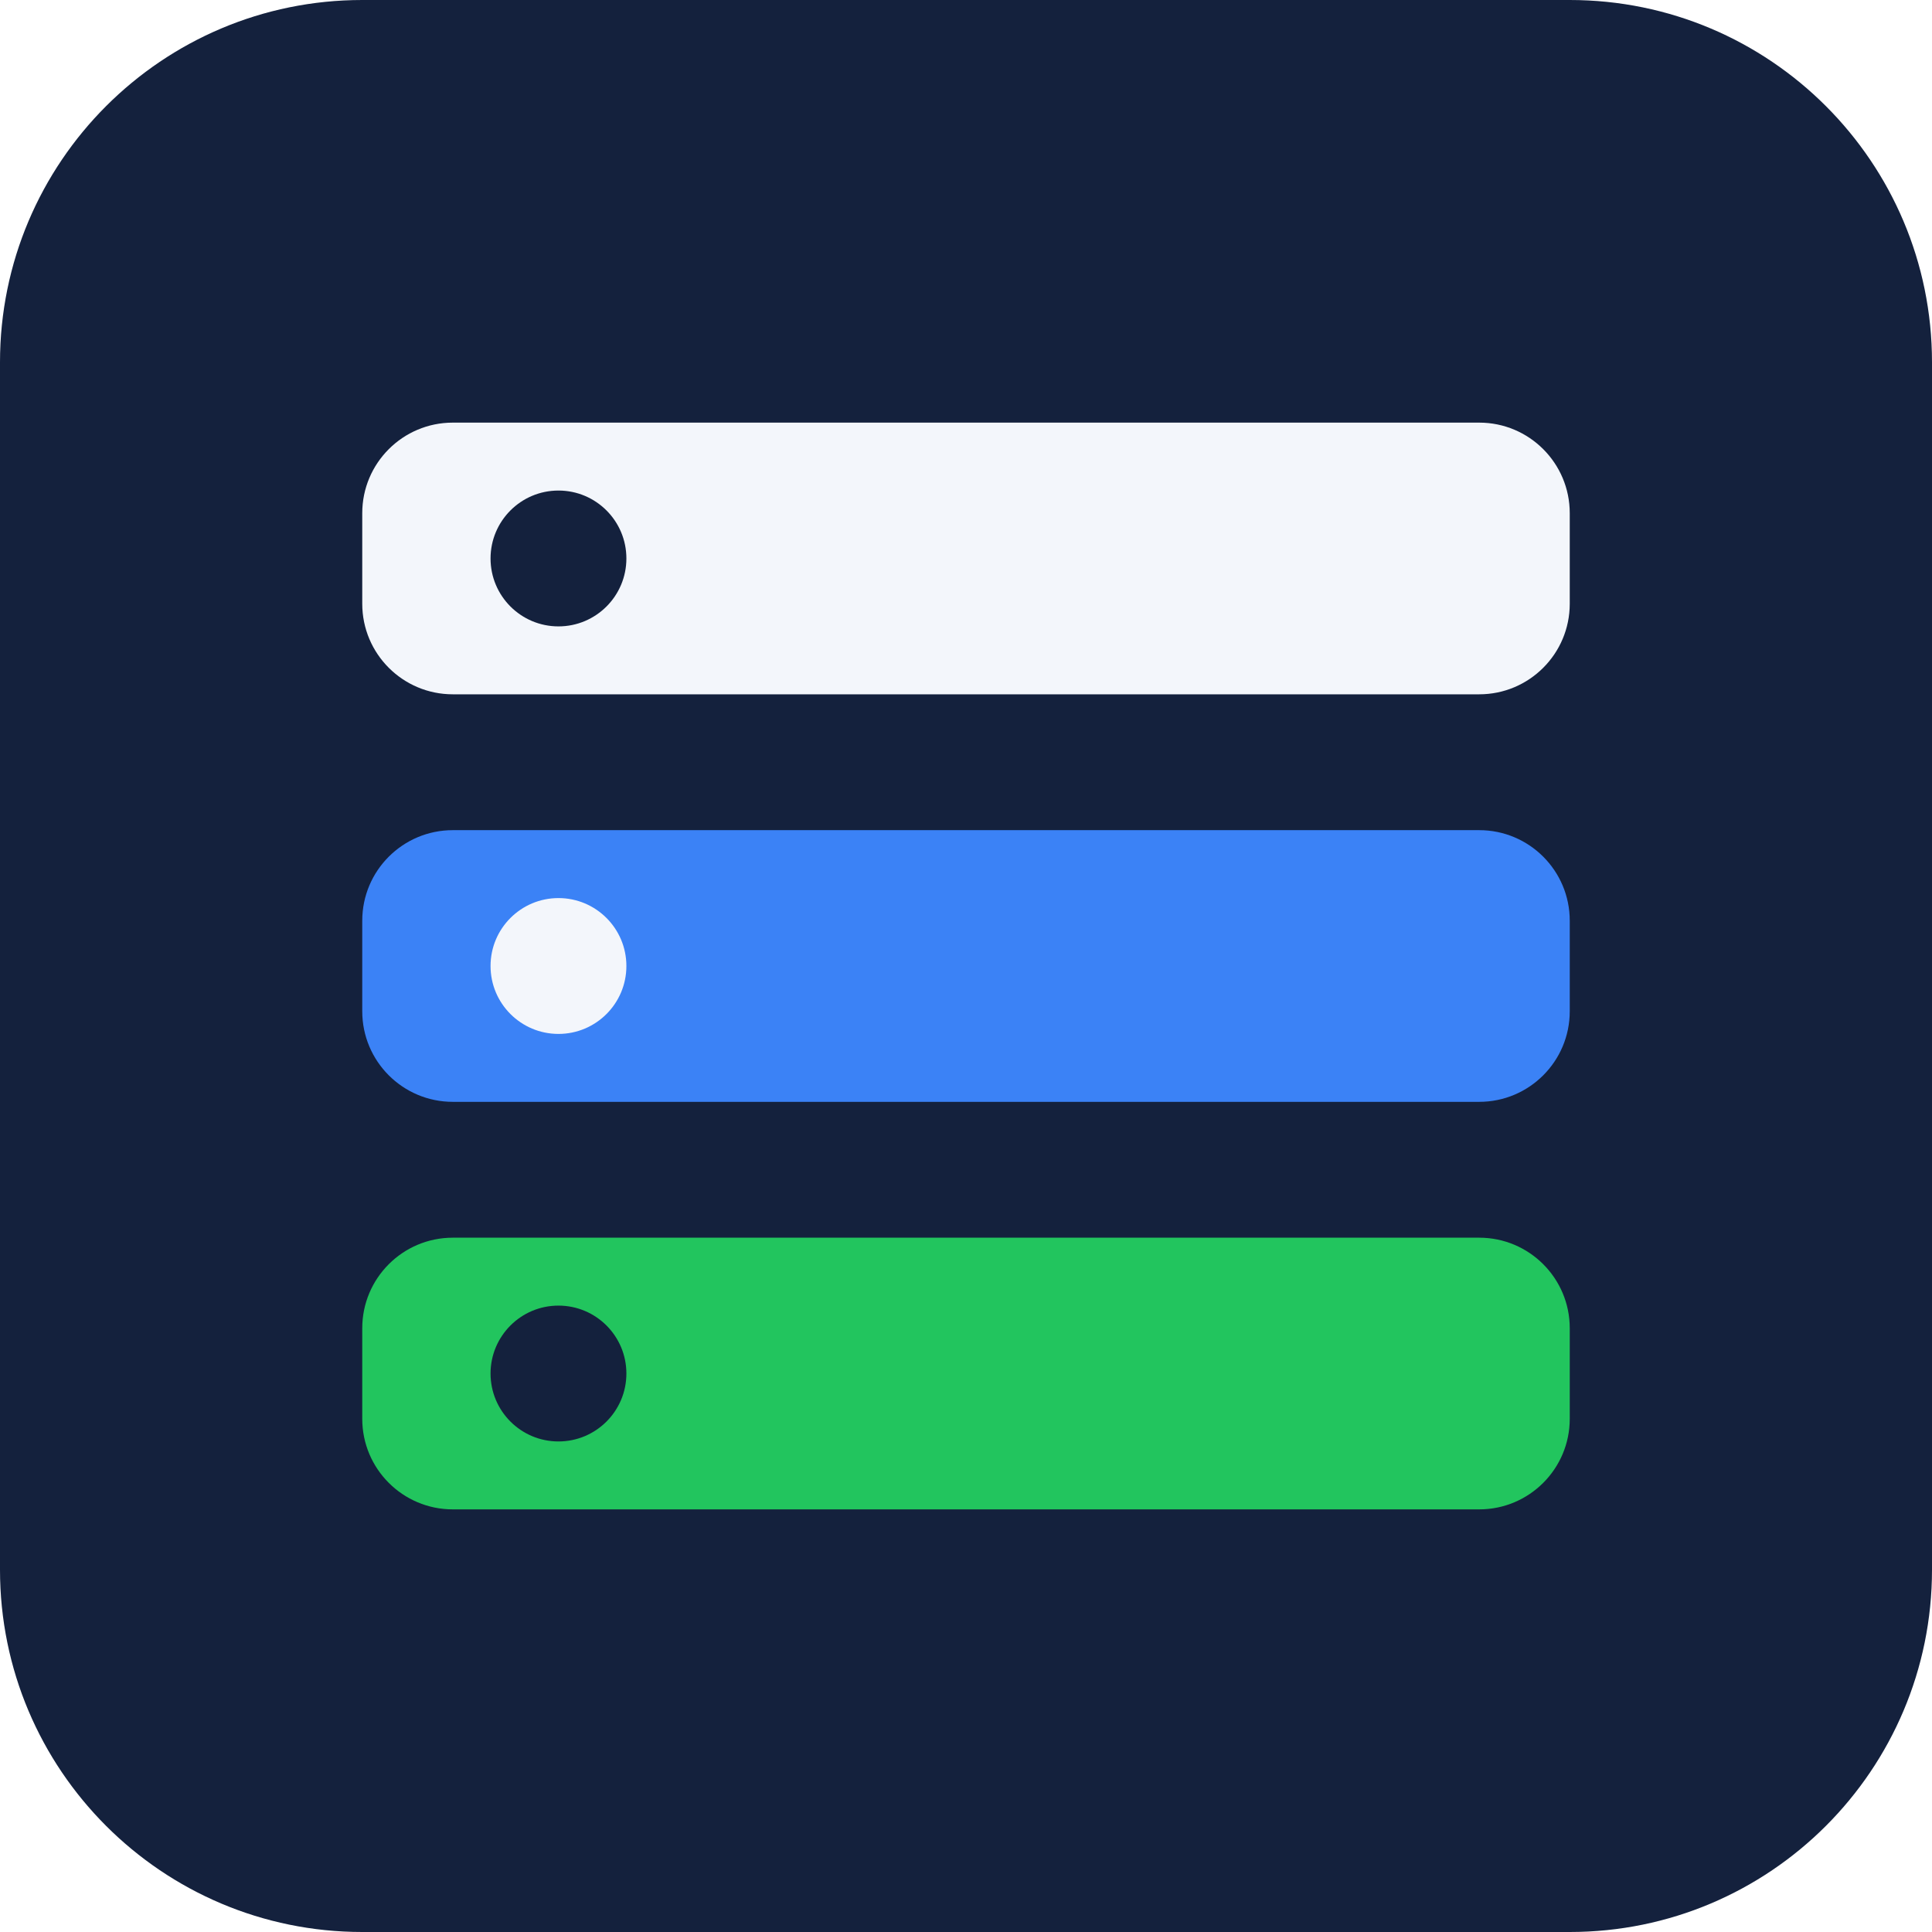
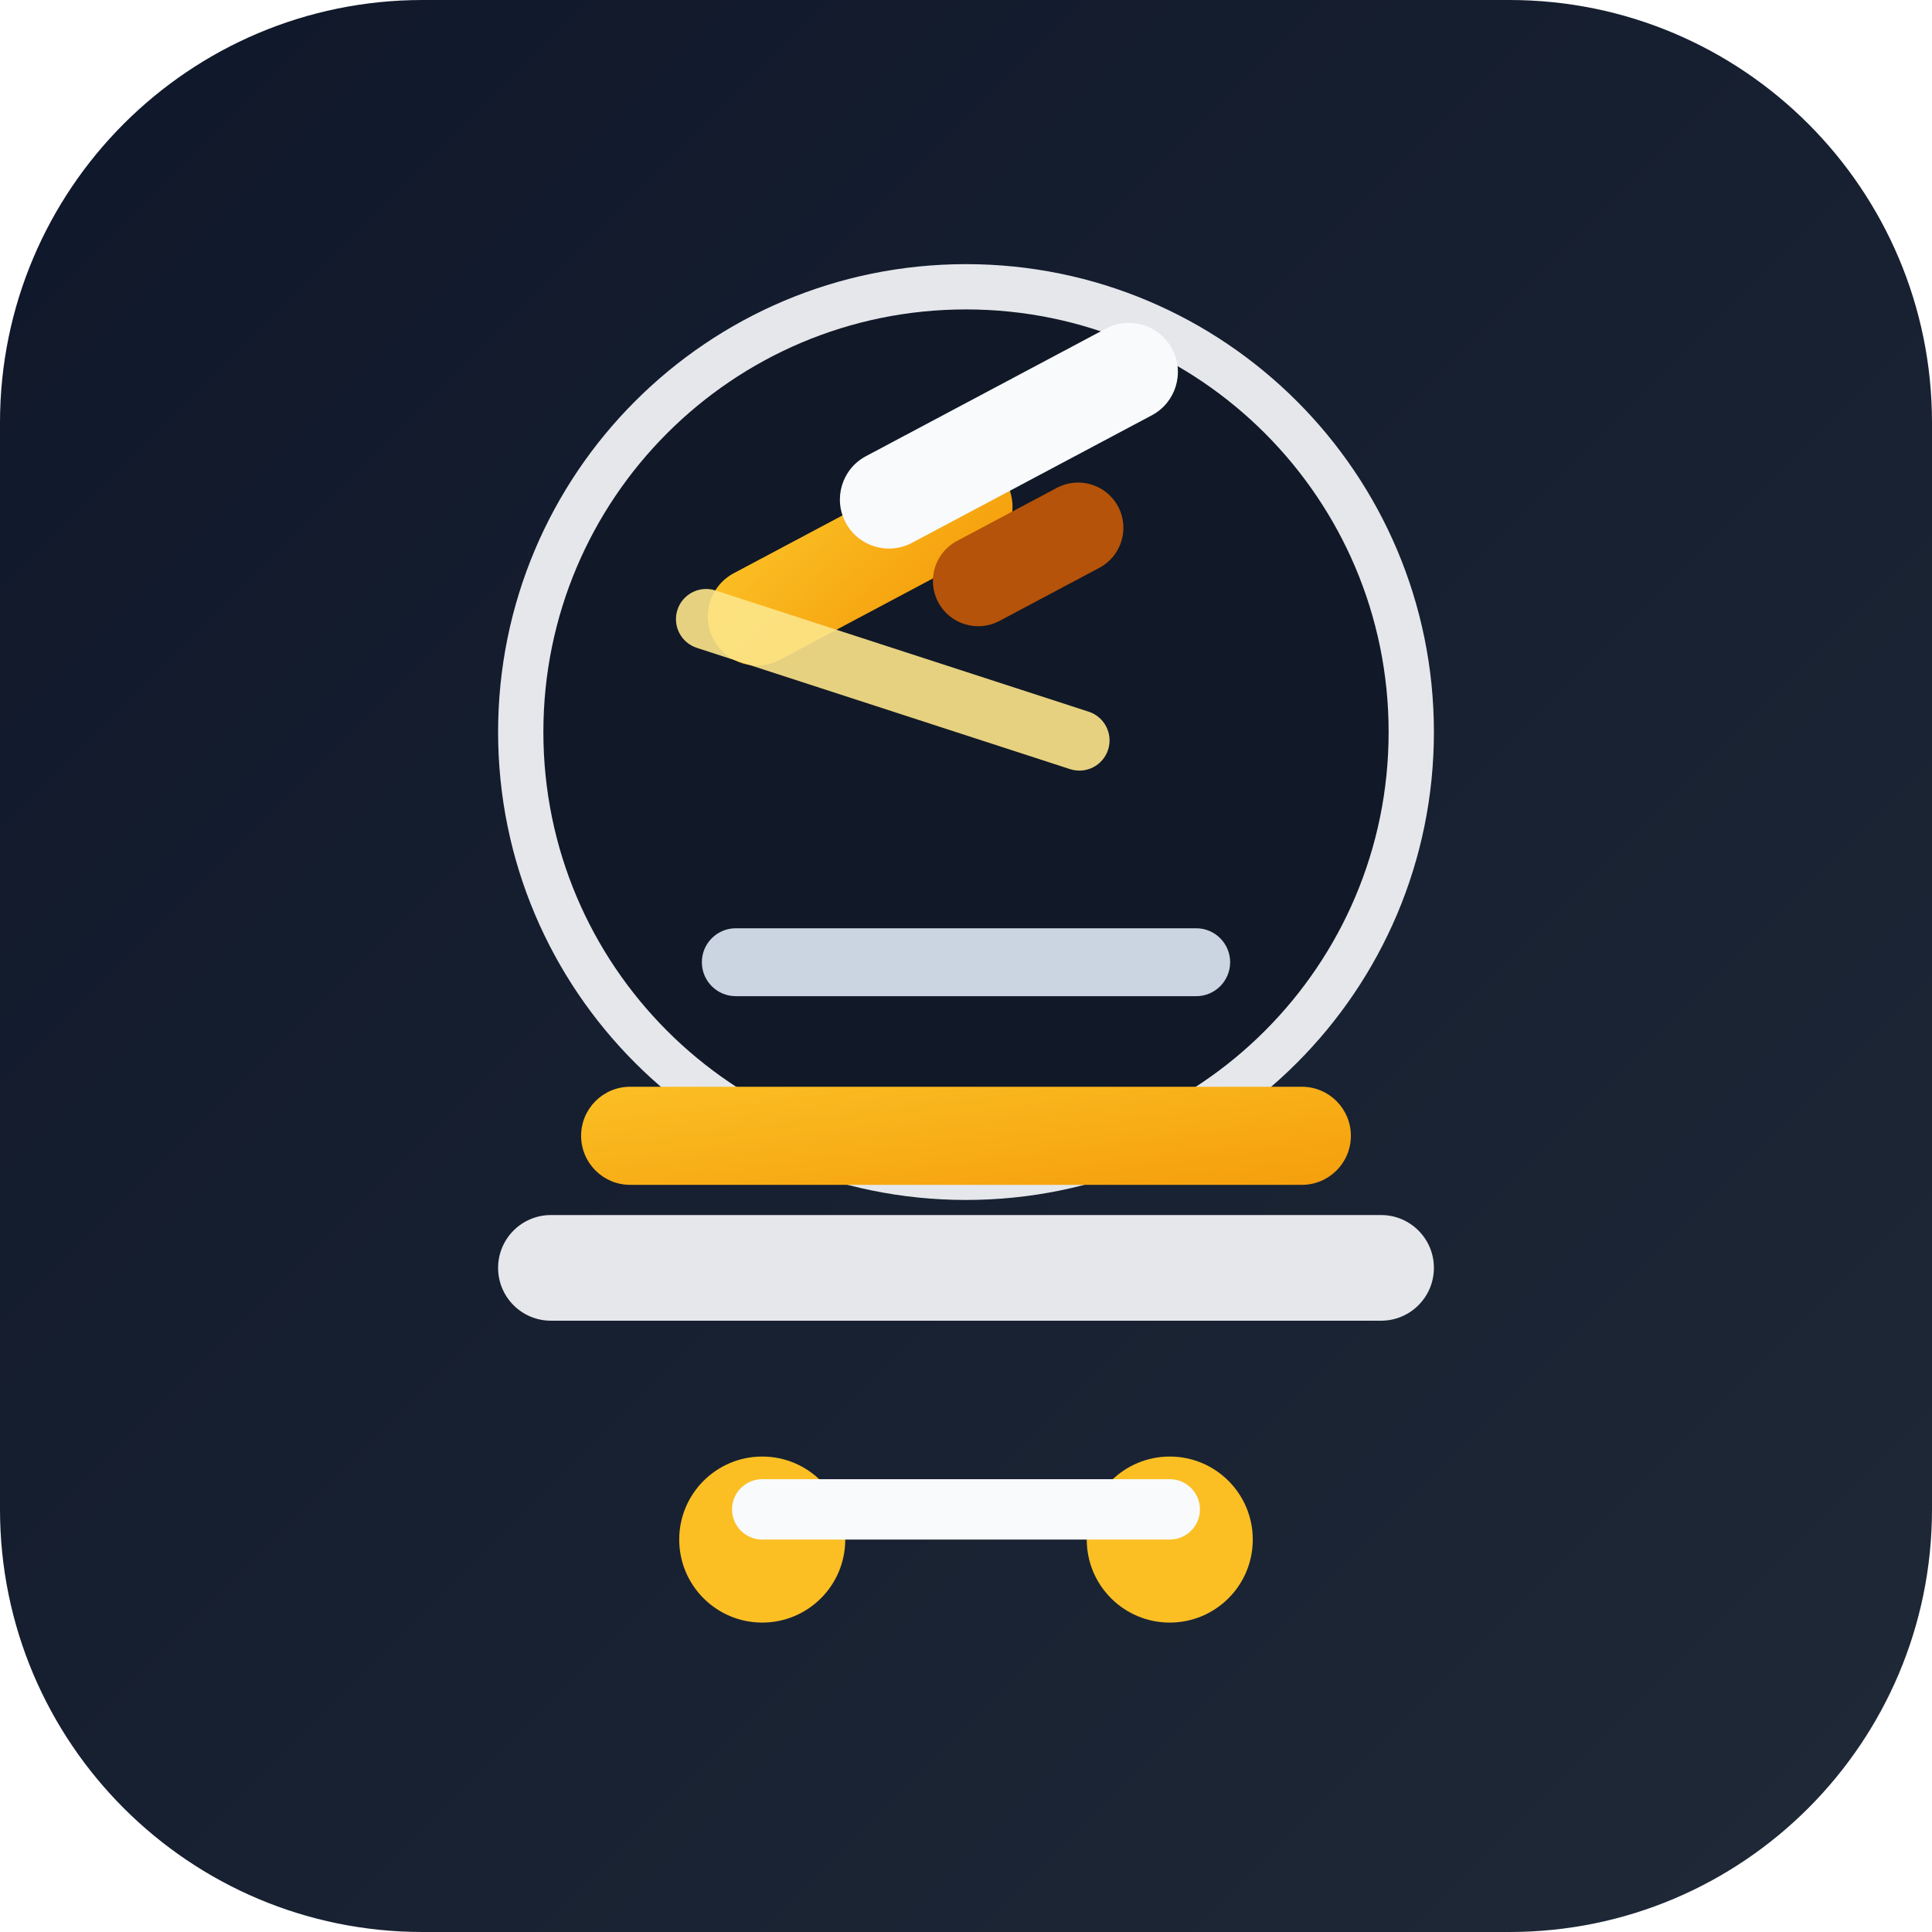
<svg xmlns="http://www.w3.org/2000/svg" viewBox="0 0 512 512">
-   <rect width="512" height="512" rx="96" fill="#14213d" />
-   <rect x="96" y="112" width="320" height="72" rx="24" fill="#f3f6fb" />
-   <rect x="96" y="220" width="320" height="72" rx="24" fill="#3b82f6" />
-   <rect x="96" y="328" width="320" height="72" rx="24" fill="#22c55e" />
-   <circle cx="148" cy="148" r="18" fill="#14213d" />
-   <circle cx="148" cy="256" r="18" fill="#f3f6fb" />
-   <circle cx="148" cy="364" r="18" fill="#14213d" />
+   <defs>
+     <linearGradient id="bg" x1="0" y1="0" x2="1" y2="1">
+       <stop offset="0%" stop-color="#0f172a" />
+       <stop offset="100%" stop-color="#1f2937" />
+     </linearGradient>
+     <linearGradient id="gold" x1="0" y1="0" x2="1" y2="1">
+       <stop offset="0%" stop-color="#fbbf24" />
+       <stop offset="100%" stop-color="#f59e0b" />
+     </linearGradient>
+   </defs>
+   <rect width="512" height="512" rx="112" fill="url(#bg)" />
+   <circle cx="256" cy="194" r="118" fill="#111827" stroke="#e5e7eb" stroke-width="12" />
+   <rect x="183" y="158" width="88" height="26" rx="13" transform="rotate(-28 183 158)" fill="url(#gold)" />
+   <rect x="218" y="127" width="98" height="26" rx="13" transform="rotate(-28 218 127)" fill="#f8fafc" />
+   <rect x="243" y="149" width="54" height="24" rx="12" transform="rotate(-28 243 149)" fill="#b45309" />
+   <rect x="182" y="154" width="120" height="16" rx="8" transform="rotate(18 182 154)" fill="#fde68a" opacity="0.9" />
+   <rect x="132" y="322" width="248" height="28" rx="14" fill="#e5e7eb" />
+   <rect x="154" y="288" width="204" height="26" rx="13" fill="url(#gold)" />
+   <rect x="186" y="246" width="140" height="18" rx="9" fill="#cbd5e1" />
+   <circle cx="202" cy="408" r="22" fill="#fbbf24" />
+   <circle cx="310" cy="408" r="22" fill="#fbbf24" />
+   <rect x="194" y="392" width="124" height="16" rx="8" fill="#f8fafc" />
</svg>
